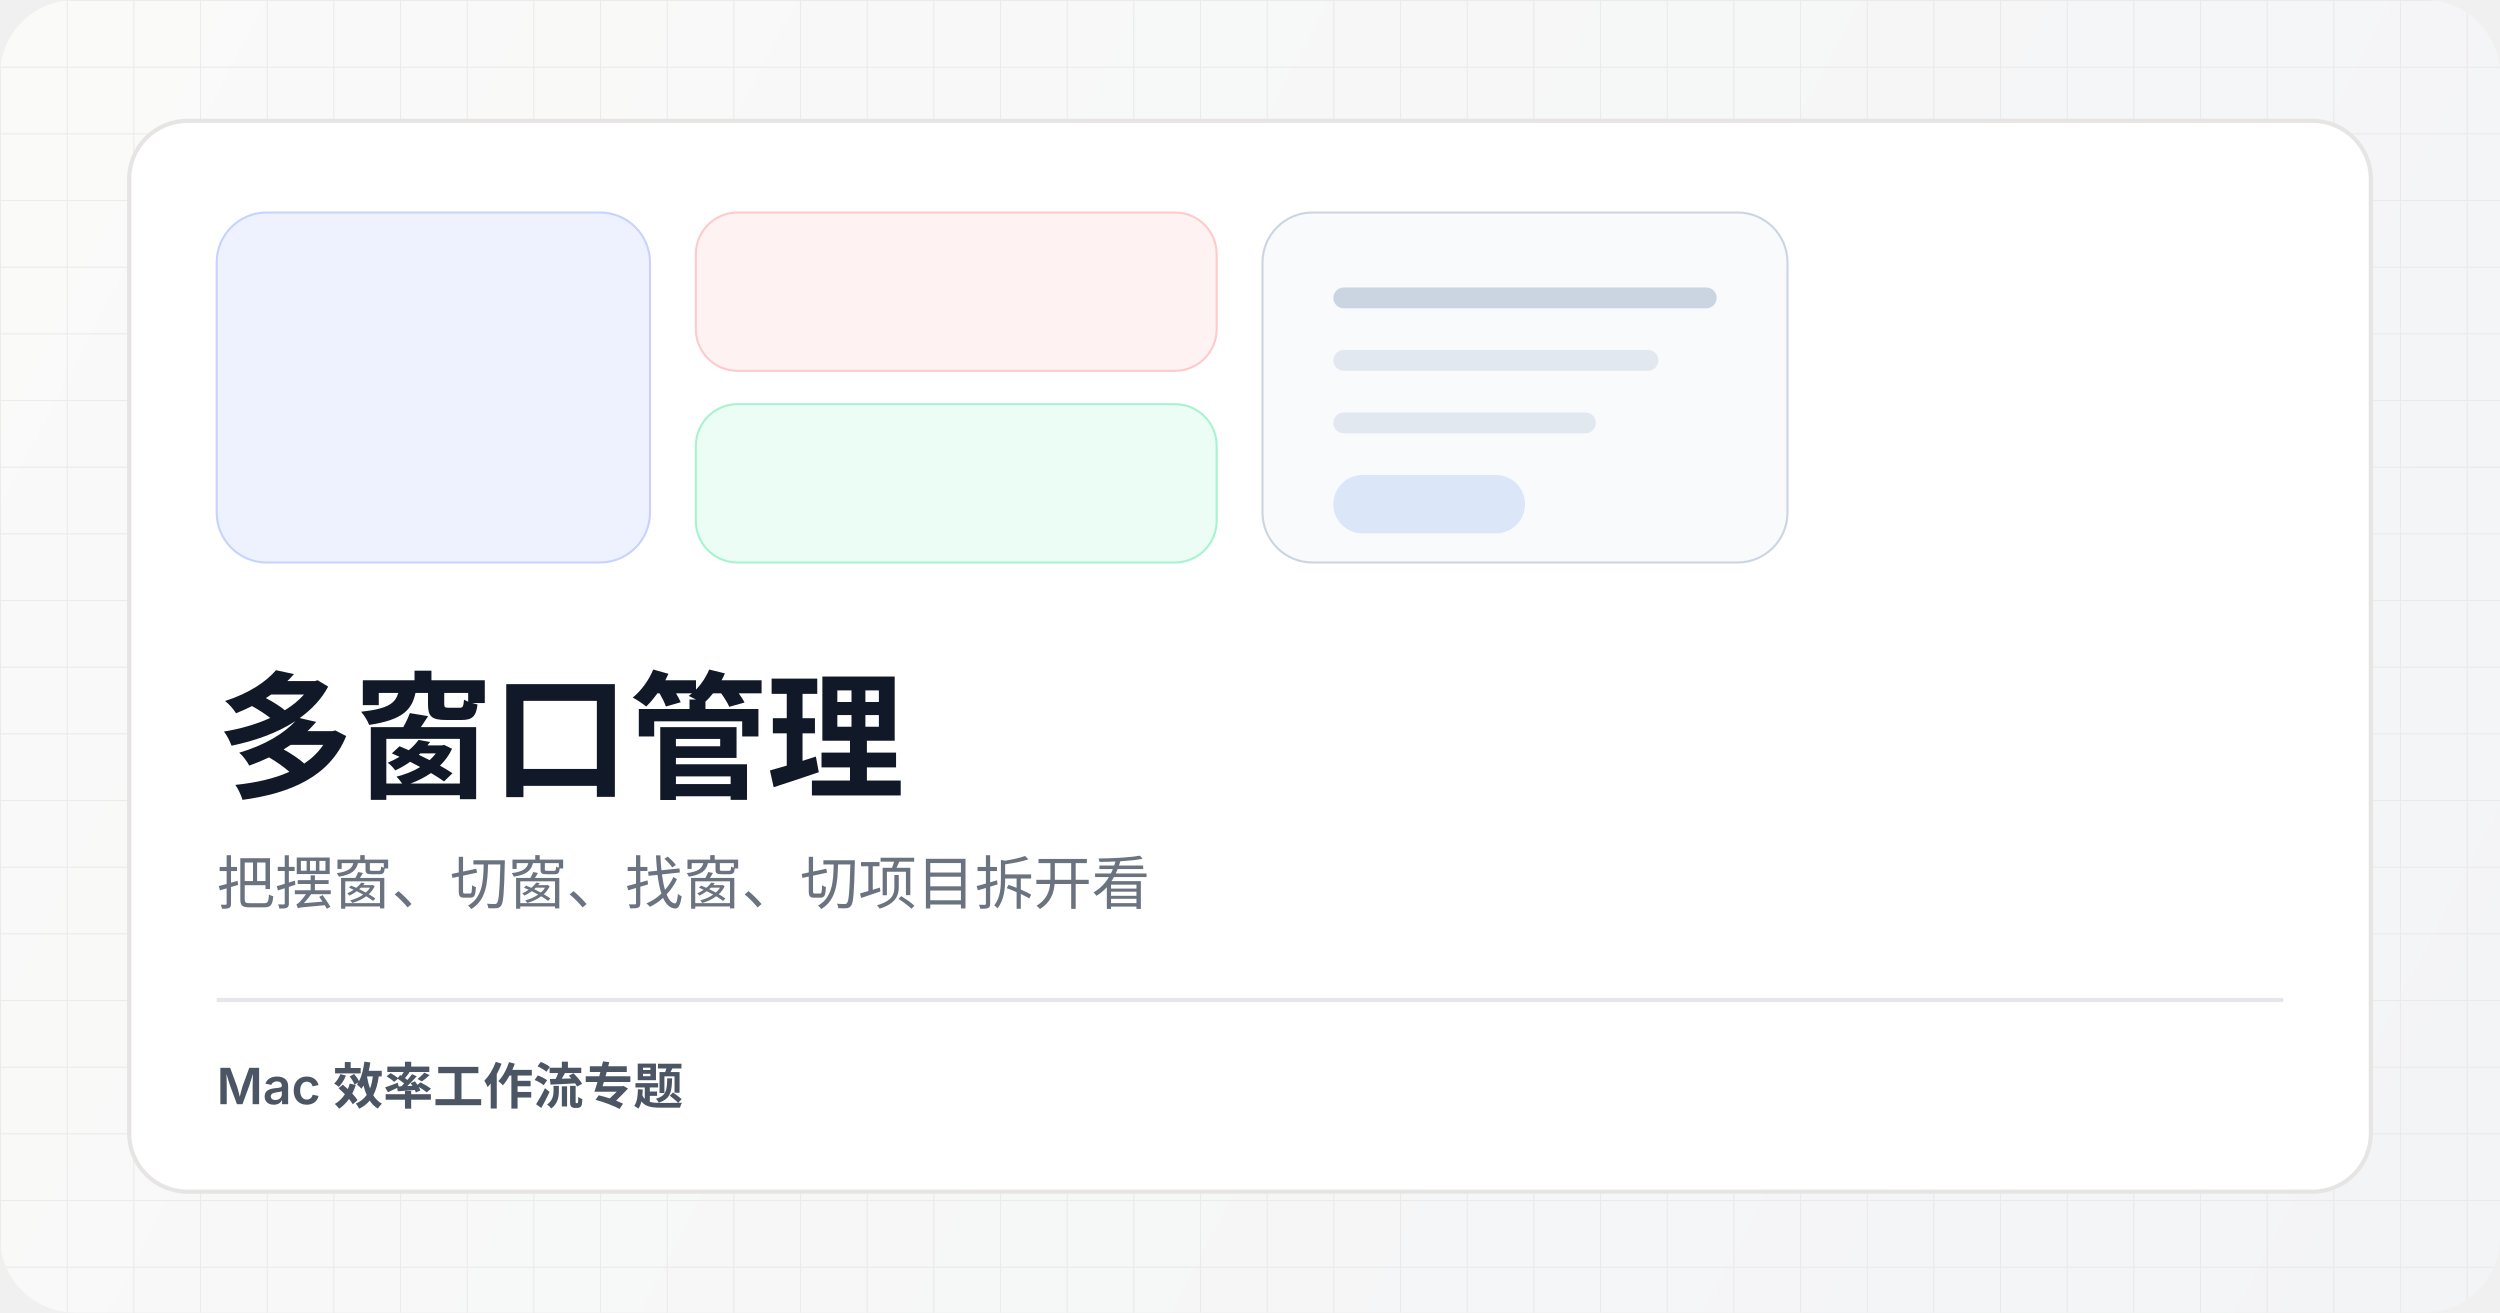
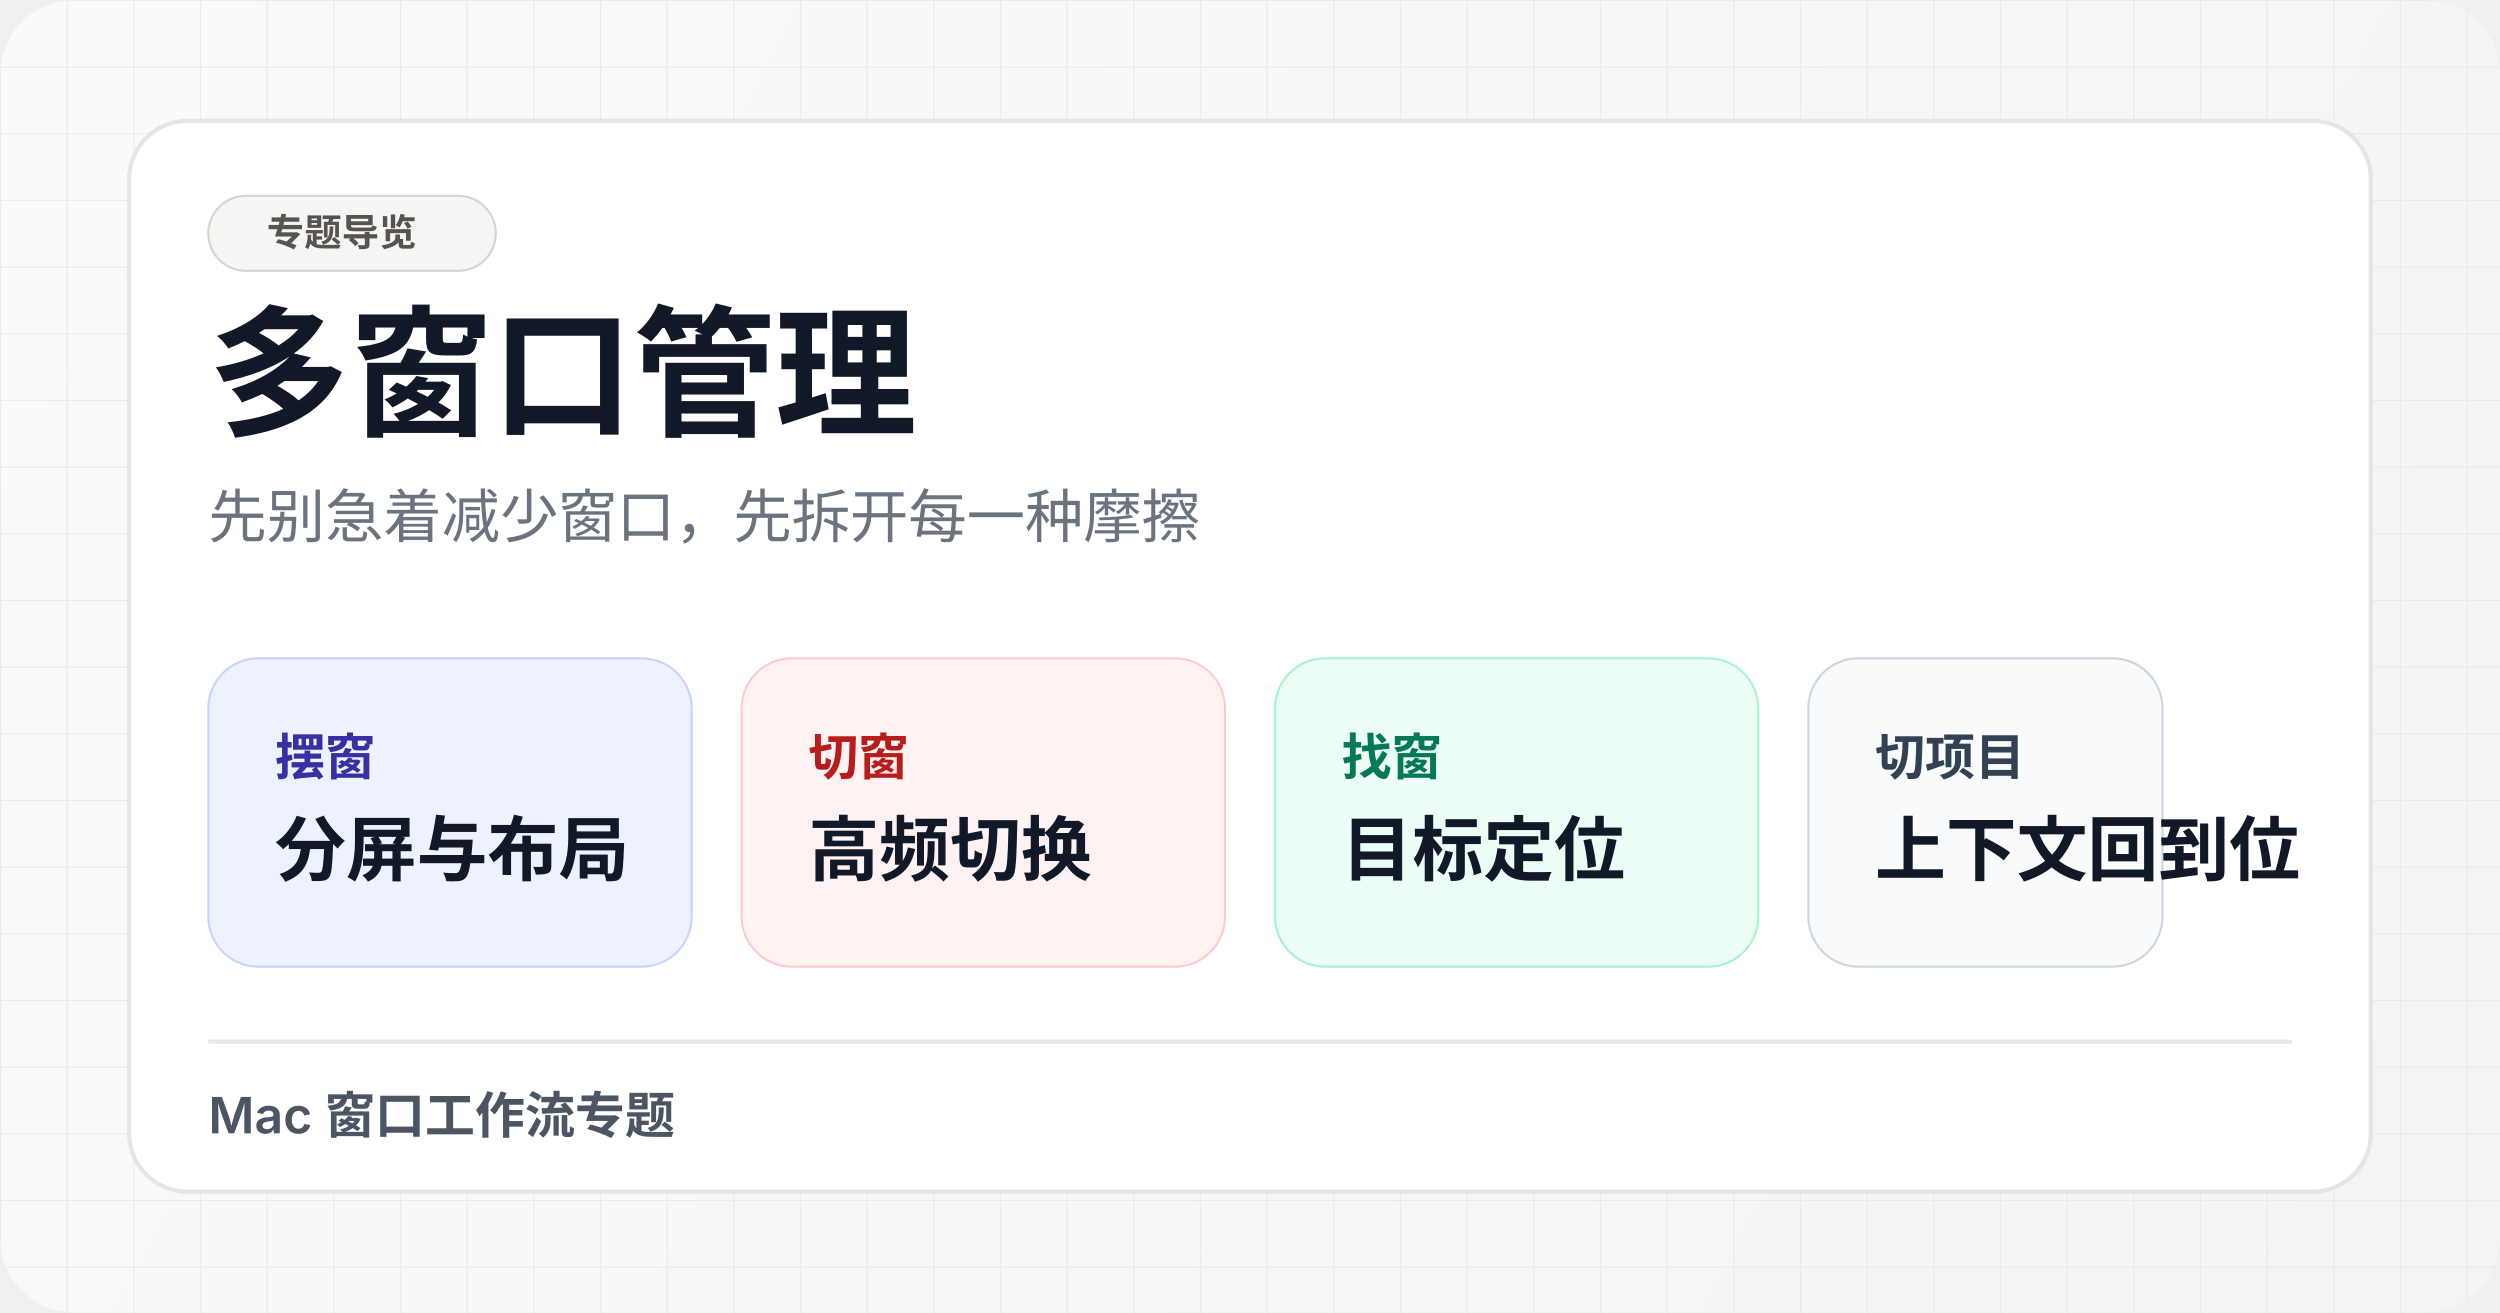
<svg xmlns="http://www.w3.org/2000/svg" width="1200" height="630" viewBox="0 0 1200 630" fill="none">
  <defs>
    <linearGradient id="bg" x1="0" y1="0" x2="1200" y2="630" gradientUnits="userSpaceOnUse">
      <stop stop-color="#FAFAF9" />
      <stop offset="1" stop-color="#F3F4F6" />
    </linearGradient>
    <pattern id="grid" width="32" height="32" patternUnits="userSpaceOnUse">
      <path d="M32 0H0V32" stroke="#E7E5E4" stroke-width="1" />
    </pattern>
  </defs>
  <rect width="1200" height="630" rx="36" fill="url(#bg)" />
  <rect width="1200" height="630" rx="36" fill="url(#grid)" opacity="0.7" />
  <rect x="62" y="58" width="1076" height="514" rx="28" fill="#FFFFFF" stroke="#E7E5E4" stroke-width="2" />
-   <rect x="104" y="102" width="208" height="168" rx="24" fill="#EEF2FF" stroke="#C7D2FE" />
-   <rect x="334" y="102" width="250" height="76" rx="20" fill="#FEF2F2" stroke="#FECACA" />
-   <rect x="334" y="194" width="250" height="76" rx="20" fill="#ECFDF5" stroke="#A7F3D0" />
-   <rect x="606" y="102" width="252" height="168" rx="24" fill="#F8FAFC" stroke="#CBD5E1" />
-   <rect x="640" y="138" width="184" height="10" rx="5" fill="#CBD5E1" />
-   <rect x="640" y="168" width="156" height="10" rx="5" fill="#E2E8F0" />
-   <rect x="640" y="198" width="126" height="10" rx="5" fill="#E2E8F0" />
-   <rect x="640" y="228" width="92" height="28" rx="14" fill="#2563EB" opacity="0.14" />
-   <text x="104" y="378" fill="#111827" font-family="system-ui, -apple-system, BlinkMacSystemFont, 'PingFang SC', 'Microsoft YaHei', sans-serif" font-size="66" font-weight="800">多窗口管理</text>
-   <text x="104" y="434" fill="#6B7280" font-family="system-ui, -apple-system, BlinkMacSystemFont, 'PingFang SC', 'Microsoft YaHei', sans-serif" font-size="28" font-weight="500">把摆窗、切窗、找窗、切项目拆开看</text>
-   <line x1="104" y1="480" x2="1096" y2="480" stroke="#E5E7EB" stroke-width="2" />
-   <text x="104" y="530" fill="#4B5563" font-family="system-ui, -apple-system, BlinkMacSystemFont, 'PingFang SC', 'Microsoft YaHei', sans-serif" font-size="24" font-weight="600">Mac 效率工作流专题</text>
+   <rect x="100" y="94" width="138" height="36" rx="18" fill="#F5F5F4" stroke="#D6D3D1" />
+   <text x="128" y="118" fill="#57534E" font-family="system-ui, -apple-system, BlinkMacSystemFont, 'PingFang SC', 'Microsoft YaHei', sans-serif" font-size="18" font-weight="700">专题导览</text>
+   <text x="100" y="204" fill="#111827" font-family="system-ui, -apple-system, BlinkMacSystemFont, 'PingFang SC', 'Microsoft YaHei', sans-serif" font-size="68" font-weight="800">多窗口管理</text>
+   <text x="100" y="258" fill="#6B7280" font-family="system-ui, -apple-system, BlinkMacSystemFont, 'PingFang SC', 'Microsoft YaHei', sans-serif" font-size="28" font-weight="500">先别急着减少窗口，先拆开每一种摩擦</text>
+   <rect x="100" y="316" width="232" height="148" rx="24" fill="#EEF2FF" stroke="#C7D2FE" />
+   <rect x="356" y="316" width="232" height="148" rx="24" fill="#FEF2F2" stroke="#FECACA" />
+   <rect x="612" y="316" width="232" height="148" rx="24" fill="#ECFDF5" stroke="#A7F3D0" />
+   <rect x="868" y="316" width="170" height="148" rx="24" fill="#F8FAFC" stroke="#CBD5E1" />
+   <text x="132" y="372" fill="#3730A3" font-family="system-ui, -apple-system, BlinkMacSystemFont, 'PingFang SC', 'Microsoft YaHei', sans-serif" font-size="24" font-weight="700">摆窗</text>
+   <text x="388" y="372" fill="#B91C1C" font-family="system-ui, -apple-system, BlinkMacSystemFont, 'PingFang SC', 'Microsoft YaHei', sans-serif" font-size="24" font-weight="700">切窗</text>
+   <text x="644" y="372" fill="#047857" font-family="system-ui, -apple-system, BlinkMacSystemFont, 'PingFang SC', 'Microsoft YaHei', sans-serif" font-size="24" font-weight="700">找窗</text>
+   <text x="900" y="372" fill="#334155" font-family="system-ui, -apple-system, BlinkMacSystemFont, 'PingFang SC', 'Microsoft YaHei', sans-serif" font-size="24" font-weight="700">切项目</text>
+   <text x="132" y="420" fill="#111827" font-family="system-ui, -apple-system, BlinkMacSystemFont, 'PingFang SC', 'Microsoft YaHei', sans-serif" font-size="34" font-weight="800">分屏与布局</text>
+   <text x="388" y="420" fill="#111827" font-family="system-ui, -apple-system, BlinkMacSystemFont, 'PingFang SC', 'Microsoft YaHei', sans-serif" font-size="34" font-weight="800">高频切换</text>
+   <text x="644" y="420" fill="#111827" font-family="system-ui, -apple-system, BlinkMacSystemFont, 'PingFang SC', 'Microsoft YaHei', sans-serif" font-size="34" font-weight="800">目标定位</text>
+   <text x="900" y="420" fill="#111827" font-family="system-ui, -apple-system, BlinkMacSystemFont, 'PingFang SC', 'Microsoft YaHei', sans-serif" font-size="34" font-weight="800">上下文回到位</text>
+   <line x1="100" y1="500" x2="1100" y2="500" stroke="#E5E7EB" stroke-width="2" />
+   <text x="100" y="544" fill="#4B5563" font-family="system-ui, -apple-system, BlinkMacSystemFont, 'PingFang SC', 'Microsoft YaHei', sans-serif" font-size="24" font-weight="600">Mac 窗口工作流专题</text>
</svg>
